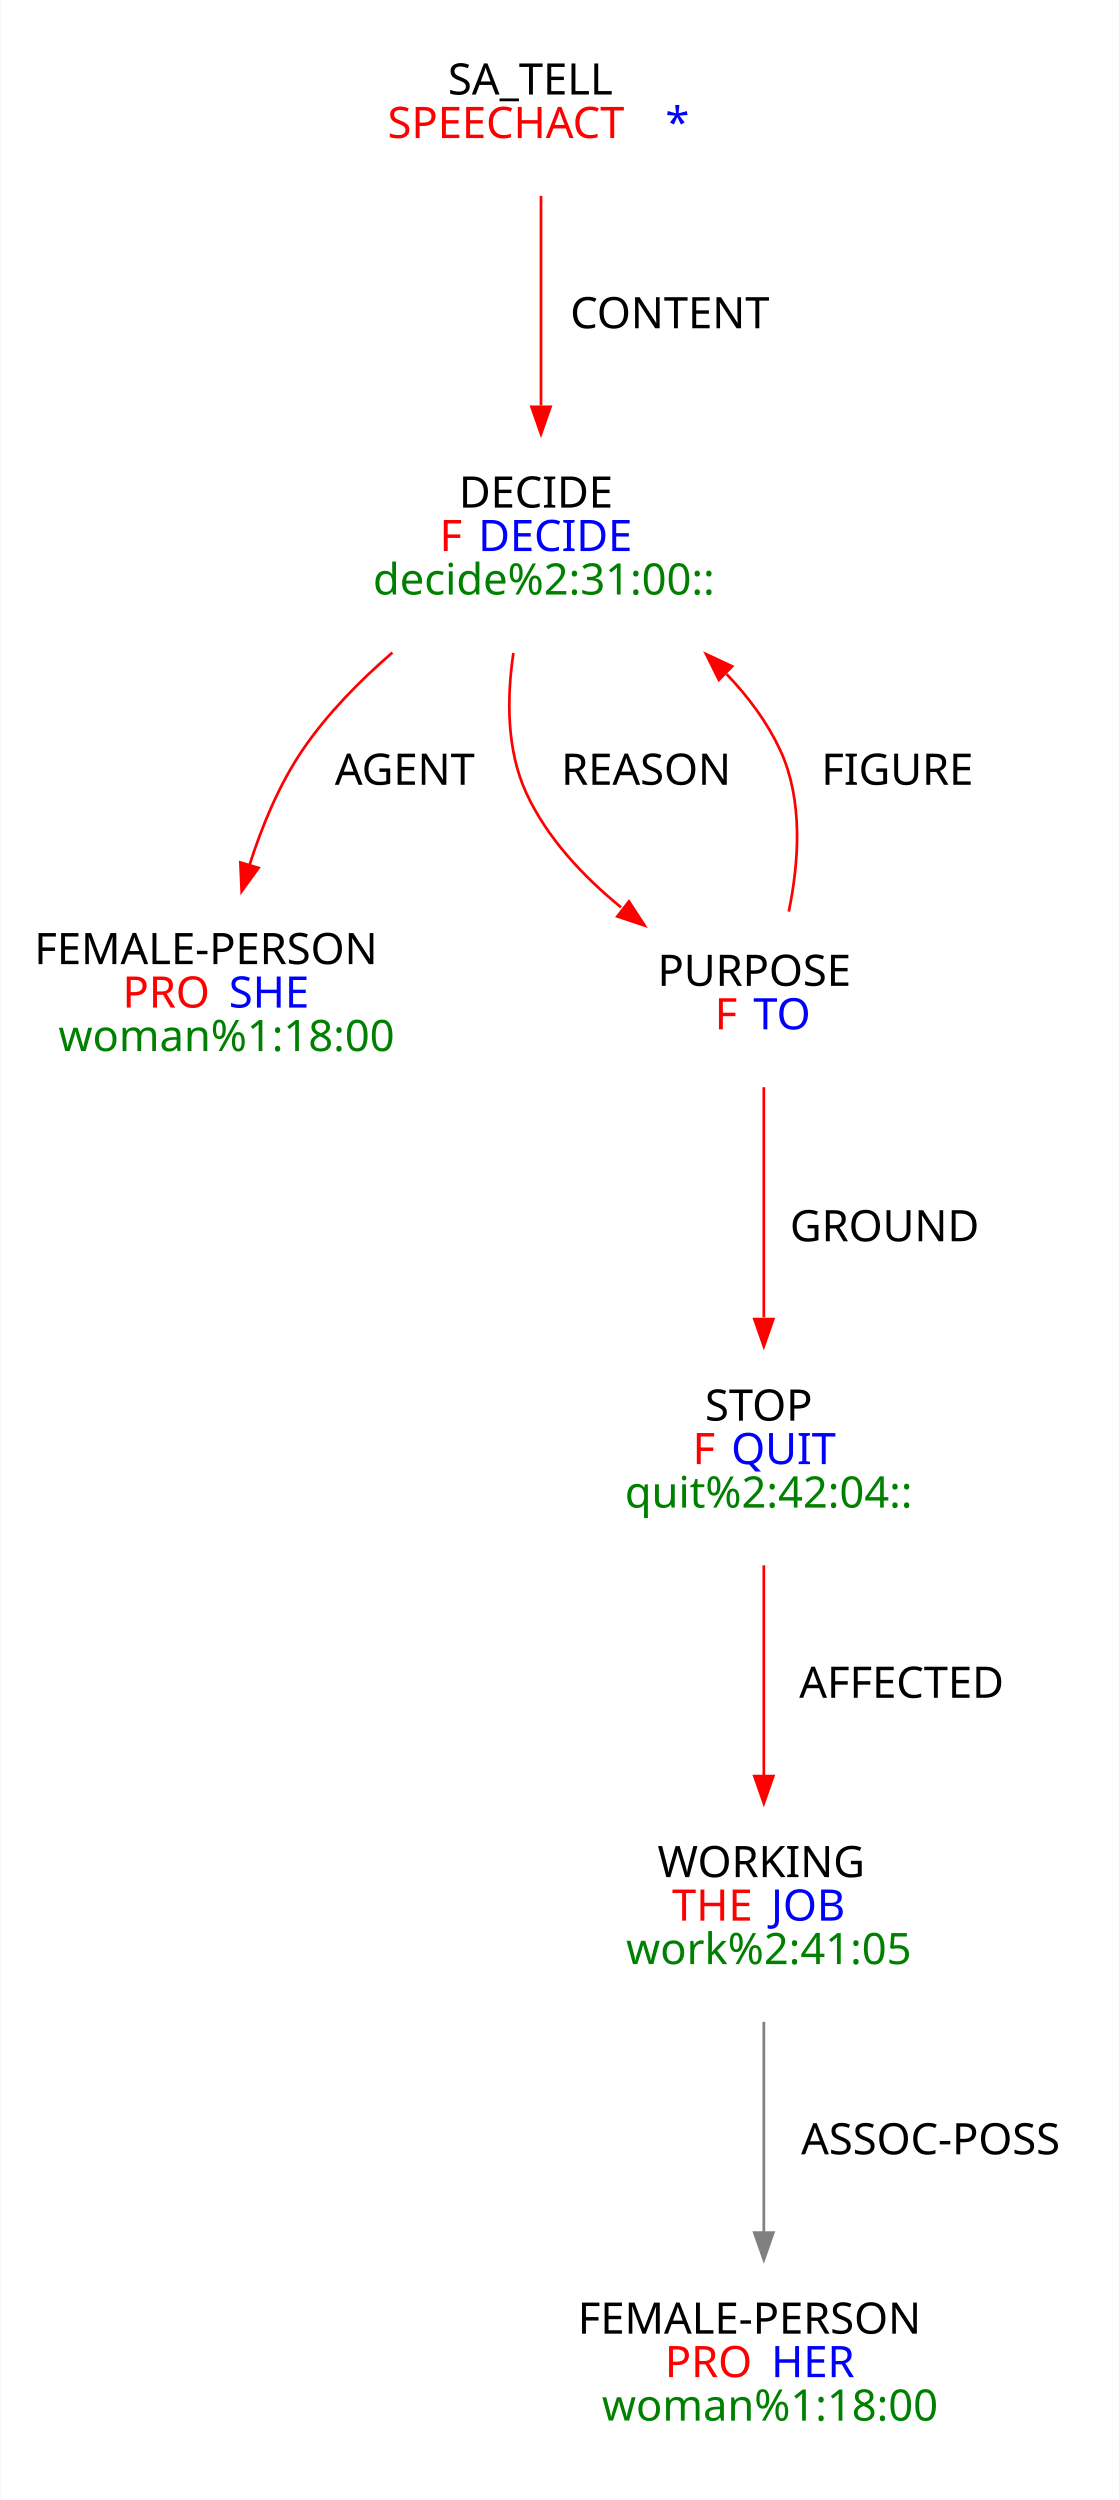
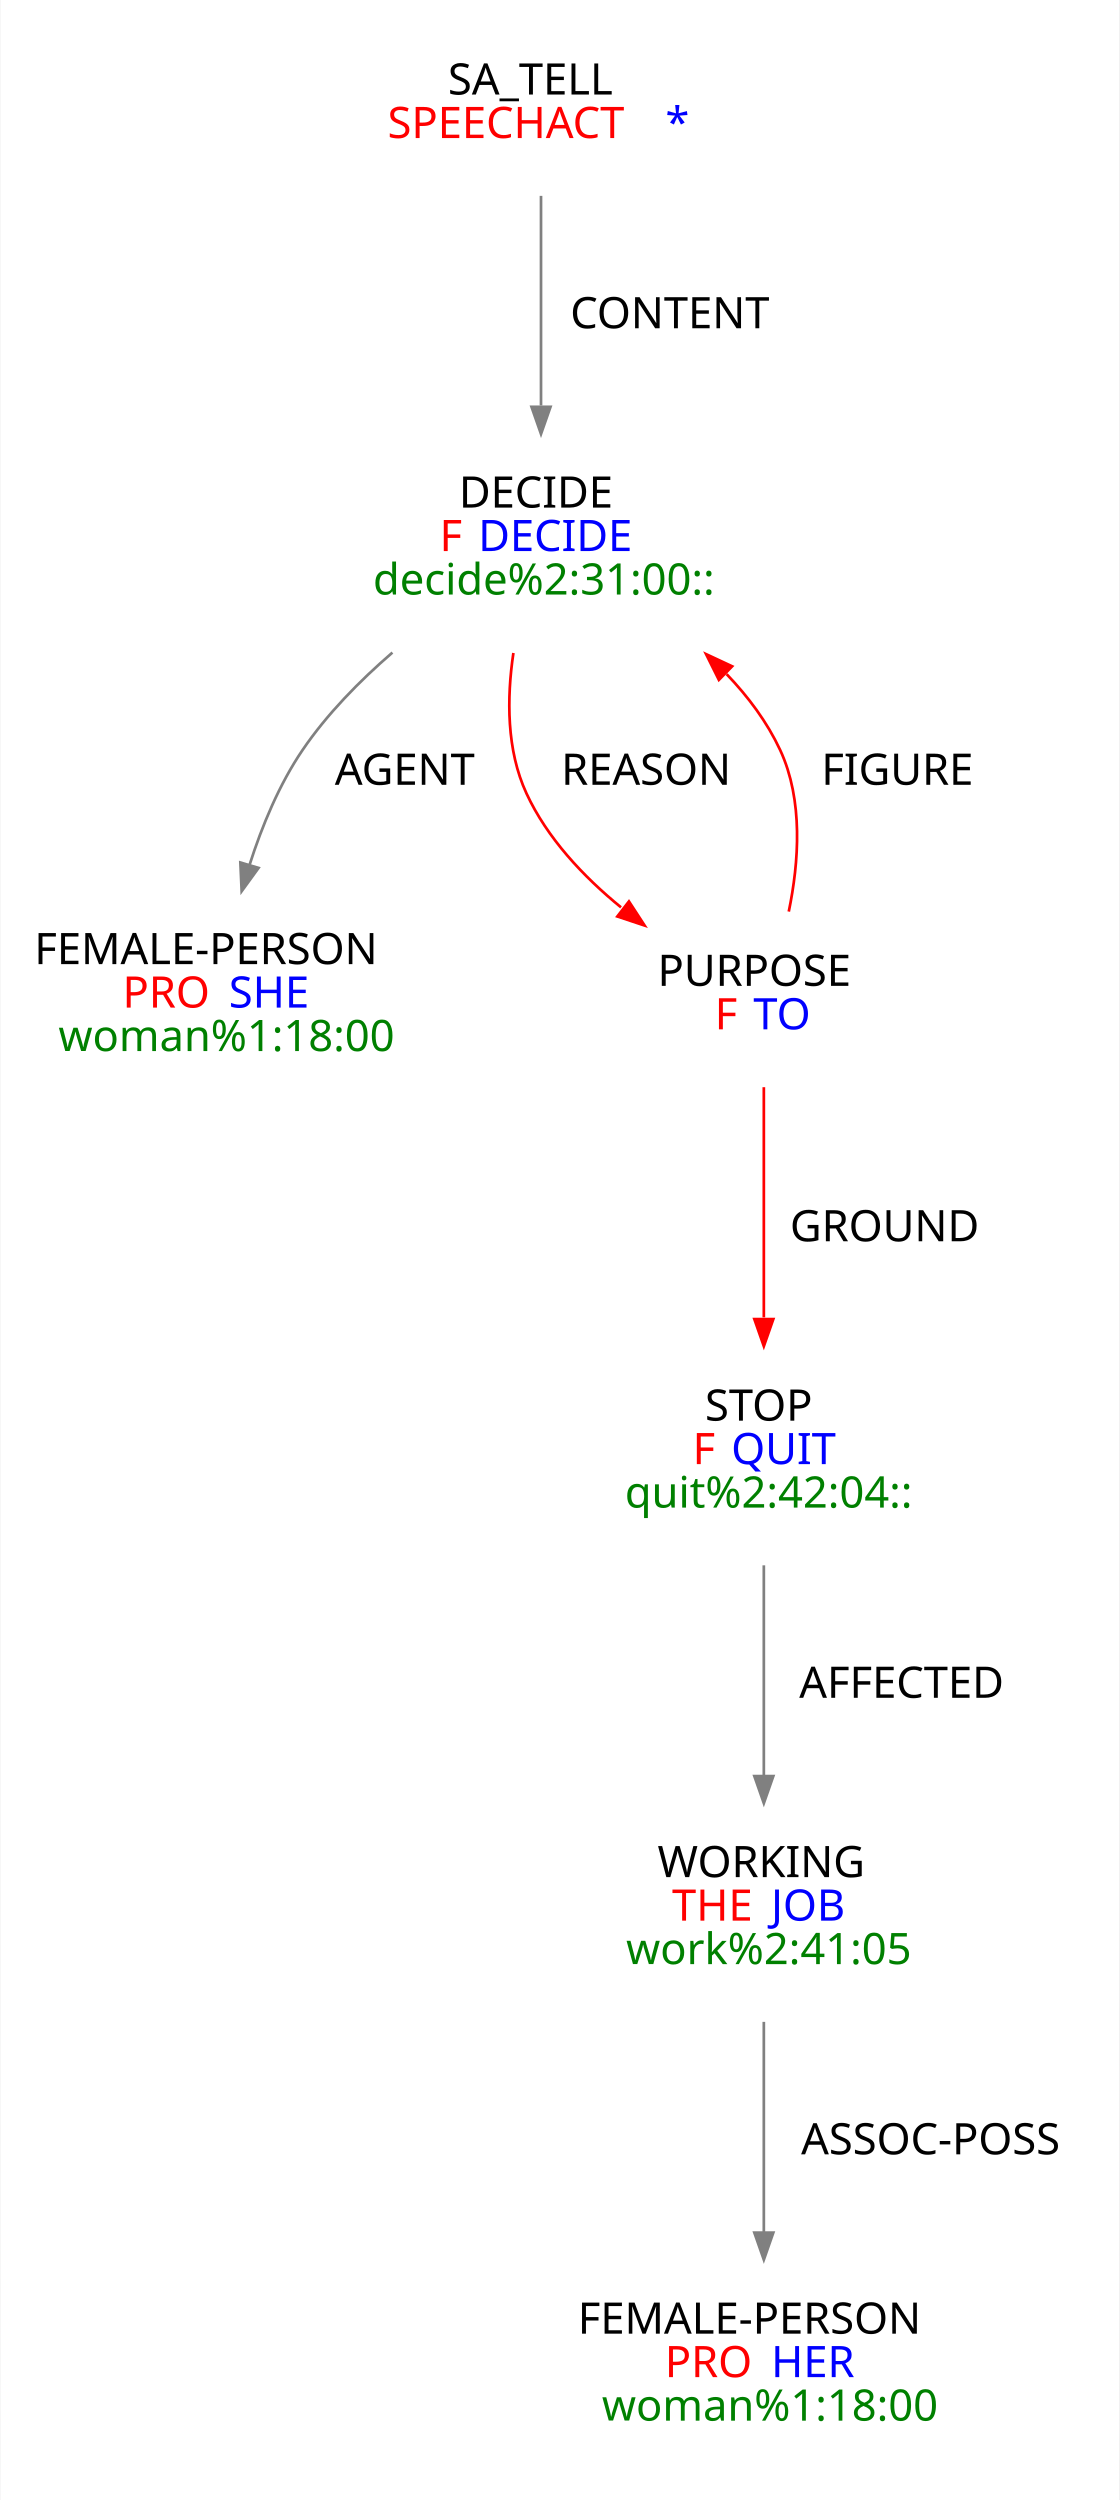
<svg xmlns="http://www.w3.org/2000/svg" xmlns:xlink="http://www.w3.org/1999/xlink" width="206pt" height="460pt" viewBox="0.00 0.00 205.81 460.00">
  <g id="graph0" class="graph" transform="scale(1 1) rotate(0) translate(4 456)">
    <polygon fill="white" stroke="transparent" points="-4,4 -4,-456 201.81,-456 201.81,4 -4,4" />
    <g id="node1" class="node">
      <g id="a_node1">
        <a xlink:href="http://trips.ihmc.us/lexicon/data/ONT::SA_TELL.xml" xlink:title="&lt;font color=&quot;green&quot;&gt;&lt;br /&gt;&lt;/font&gt; &lt;font color=&quot;black&quot;&gt;SA_TELL&lt;/font&gt; &lt;font color=&quot;green&quot;&gt;&lt;br /&gt;&lt;/font&gt; &lt;font color=&quot;red&quot;&gt;SPEECHACT&lt;/font&gt; &lt;font color=&quot;blue&quot;&gt;* &lt;/font&gt; &lt;font color=&quot;green&quot;&gt;&lt;br /&gt; &lt;/font&gt;">
          <text text-anchor="start" x="76.11" y="-438.6" font-family="Work Sans" font-size="8.00"> </text>
          <text text-anchor="start" x="78.33" y="-438.6" font-family="Work Sans" font-size="8.00">SA_TELL</text>
          <text text-anchor="start" x="112.57" y="-438.6" font-family="Work Sans" font-size="8.00"> </text>
          <text text-anchor="start" x="65" y="-430.6" font-family="Work Sans" font-size="8.00"> </text>
          <text text-anchor="start" x="67.22" y="-430.6" font-family="Work Sans" font-size="8.00" fill="red">SPEECHACT</text>
          <text text-anchor="start" x="116.12" y="-430.6" font-family="Work Sans" font-size="8.00"> </text>
          <text text-anchor="start" x="118.34" y="-430.6" font-family="Work Sans" font-size="8.00" fill="blue">* </text>
          <text text-anchor="start" x="123.68" y="-430.6" font-family="Work Sans" font-size="8.00"> </text>
          <text text-anchor="start" x="94.34" y="-422.6" font-family="Work Sans" font-size="8.00" fill="green"> </text>
        </a>
      </g>
    </g>
    <g id="node2" class="node">
      <g id="a_node2">
        <a xlink:href="http://trips.ihmc.us/lexicon/data/ONT::DECIDE.xml" xlink:title="&lt;font color=&quot;green&quot;&gt;&lt;br /&gt;&lt;/font&gt; &lt;font color=&quot;black&quot;&gt;DECIDE&lt;/font&gt; &lt;font color=&quot;green&quot;&gt;&lt;br /&gt;&lt;/font&gt; &lt;font color=&quot;red&quot;&gt;F&lt;/font&gt; &lt;font color=&quot;blue&quot;&gt;DECIDE&lt;/font&gt; &lt;font color=&quot;green&quot;&gt;&lt;br /&gt;&lt;/font&gt; &lt;font color=&quot;green&quot;&gt;decide%2:31:00::&lt;/font&gt; &lt;font color=&quot;green&quot;&gt;&lt;br /&gt; &lt;/font&gt;">
          <text text-anchor="start" x="78.12" y="-362.6" font-family="Work Sans" font-size="8.00"> </text>
          <text text-anchor="start" x="80.34" y="-362.6" font-family="Work Sans" font-size="8.00">DECIDE</text>
          <text text-anchor="start" x="110.56" y="-362.6" font-family="Work Sans" font-size="8.00"> </text>
          <text text-anchor="start" x="74.56" y="-354.6" font-family="Work Sans" font-size="8.00"> </text>
          <text text-anchor="start" x="76.78" y="-354.6" font-family="Work Sans" font-size="8.00" fill="red">F</text>
          <text text-anchor="start" x="81.67" y="-354.6" font-family="Work Sans" font-size="8.00"> </text>
          <text text-anchor="start" x="83.89" y="-354.6" font-family="Work Sans" font-size="8.00" fill="blue">DECIDE</text>
          <text text-anchor="start" x="114.12" y="-354.6" font-family="Work Sans" font-size="8.00"> </text>
          <text text-anchor="start" x="62.32" y="-346.6" font-family="Work Sans" font-size="8.00"> </text>
          <text text-anchor="start" x="64.54" y="-346.6" font-family="Work Sans" font-size="8.00" fill="green">decide%2:31:00::</text>
          <text text-anchor="start" x="126.36" y="-346.6" font-family="Work Sans" font-size="8.00"> </text>
          <text text-anchor="start" x="94.34" y="-338.6" font-family="Work Sans" font-size="8.00" fill="green"> </text>
        </a>
      </g>
    </g>
-     <g id="edge2" class="edge">
-       <path fill="none" stroke="red" stroke-width="0.5" d="M95.45,-419.96C95.45,-409.04 95.45,-394.02 95.45,-381.39" />
-       <polygon fill="red" stroke="red" stroke-width="0.5" points="97.2,-381.14 95.45,-376.14 93.7,-381.14 97.2,-381.14" />
+     <g id="edge4" class="edge">
+       <path fill="none" stroke="grey" stroke-width="0.5" d="M95.45,-419.96C95.45,-409.04 95.45,-394.02 95.45,-381.39" />
+       <polygon fill="grey" stroke="grey" stroke-width="0.5" points="97.2,-381.14 95.45,-376.14 93.7,-381.14 97.2,-381.14" />
      <text text-anchor="middle" x="119.16" y="-395.6" font-family="Work Sans" font-size="8.00"> CONTENT   </text>
    </g>
    <g id="node3" class="node">
      <g id="a_node3">
        <a xlink:href="http://trips.ihmc.us/lexicon/data/ONT::FEMALE-PERSON.xml" xlink:title="&lt;font color=&quot;green&quot;&gt;&lt;br /&gt;&lt;/font&gt; &lt;font color=&quot;black&quot;&gt;FEMALE-PERSON&lt;/font&gt; &lt;font color=&quot;green&quot;&gt;&lt;br /&gt;&lt;/font&gt; &lt;font color=&quot;red&quot;&gt;PRO&lt;/font&gt; &lt;font color=&quot;blue&quot;&gt;SHE&lt;/font&gt; &lt;font color=&quot;green&quot;&gt;&lt;br /&gt;&lt;/font&gt; &lt;font color=&quot;green&quot;&gt;woman%1:18:00&lt;/font&gt; &lt;font color=&quot;green&quot;&gt;&lt;br /&gt; &lt;/font&gt;">
          <text text-anchor="start" x="0" y="-278.6" font-family="Work Sans" font-size="8.00"> </text>
          <text text-anchor="start" x="2.22" y="-278.6" font-family="Work Sans" font-size="8.00">FEMALE-PERSON</text>
          <text text-anchor="start" x="70.68" y="-278.6" font-family="Work Sans" font-size="8.00"> </text>
          <text text-anchor="start" x="16.22" y="-270.6" font-family="Work Sans" font-size="8.00"> </text>
          <text text-anchor="start" x="18.45" y="-270.6" font-family="Work Sans" font-size="8.00" fill="red">PRO</text>
          <text text-anchor="start" x="35.78" y="-270.6" font-family="Work Sans" font-size="8.00"> </text>
          <text text-anchor="start" x="38.01" y="-270.6" font-family="Work Sans" font-size="8.00" fill="blue">SHE</text>
          <text text-anchor="start" x="54.46" y="-270.6" font-family="Work Sans" font-size="8.00"> </text>
          <text text-anchor="start" x="4.43" y="-262.6" font-family="Work Sans" font-size="8.00"> </text>
          <text text-anchor="start" x="6.65" y="-262.6" font-family="Work Sans" font-size="8.00" fill="green">woman%1:18:00</text>
          <text text-anchor="start" x="66.25" y="-262.6" font-family="Work Sans" font-size="8.00"> </text>
          <text text-anchor="start" x="35.34" y="-254.6" font-family="Work Sans" font-size="8.00" fill="green"> </text>
        </a>
      </g>
    </g>
    <g id="edge5" class="edge">
-       <path fill="none" stroke="red" stroke-width="0.5" d="M68.11,-335.93C62.03,-330.68 56.06,-324.59 51.58,-318 47.29,-311.69 44.12,-304.05 41.83,-296.88" />
-       <polygon fill="red" stroke="red" stroke-width="0.5" points="43.48,-296.3 40.37,-292.01 40.13,-297.3 43.48,-296.3" />
+       <path fill="none" stroke="grey" stroke-width="0.5" d="M68.11,-335.93C62.03,-330.68 56.06,-324.59 51.58,-318 47.29,-311.69 44.12,-304.05 41.83,-296.88" />
+       <polygon fill="grey" stroke="grey" stroke-width="0.5" points="43.48,-296.3 40.37,-292.01 40.13,-297.3 43.48,-296.3" />
      <text text-anchor="middle" x="70.39" y="-311.6" font-family="Work Sans" font-size="8.00"> AGENT   </text>
    </g>
    <g id="node4" class="node">
      <g id="a_node4">
        <a xlink:href="http://trips.ihmc.us/lexicon/data/ONT::PURPOSE.xml" xlink:title="&lt;font color=&quot;green&quot;&gt;&lt;br /&gt;&lt;/font&gt; &lt;font color=&quot;black&quot;&gt;PURPOSE&lt;/font&gt; &lt;font color=&quot;green&quot;&gt;&lt;br /&gt;&lt;/font&gt; &lt;font color=&quot;red&quot;&gt;F&lt;/font&gt; &lt;font color=&quot;blue&quot;&gt;TO&lt;/font&gt; &lt;font color=&quot;green&quot;&gt;&lt;br /&gt; &lt;/font&gt;">
          <text text-anchor="start" x="114.67" y="-274.6" font-family="Work Sans" font-size="8.00"> </text>
          <text text-anchor="start" x="116.89" y="-274.6" font-family="Work Sans" font-size="8.00">PURPOSE</text>
          <text text-anchor="start" x="156.01" y="-274.6" font-family="Work Sans" font-size="8.00"> </text>
          <text text-anchor="start" x="125.19" y="-266.6" font-family="Work Sans" font-size="8.00"> </text>
          <text text-anchor="start" x="127.41" y="-266.6" font-family="Work Sans" font-size="8.00" fill="red">F</text>
          <text text-anchor="start" x="132.3" y="-266.6" font-family="Work Sans" font-size="8.00"> </text>
          <text text-anchor="start" x="134.52" y="-266.6" font-family="Work Sans" font-size="8.00" fill="blue">TO</text>
          <text text-anchor="start" x="145.49" y="-266.6" font-family="Work Sans" font-size="8.00"> </text>
          <text text-anchor="start" x="135.34" y="-258.6" font-family="Work Sans" font-size="8.00" fill="green"> </text>
        </a>
      </g>
    </g>
    <g id="edge7" class="edge">
      <path fill="none" stroke="red" stroke-width="0.5" d="M90.37,-335.85C89.14,-327.56 89.09,-317.95 92.78,-310 96.58,-301.79 103.21,-294.73 110.17,-289.05" />
      <polygon fill="red" stroke="red" stroke-width="0.5" points="111.63,-290.14 114.52,-285.7 109.49,-287.37 111.63,-290.14" />
      <text text-anchor="middle" x="114.79" y="-311.6" font-family="Work Sans" font-size="8.00"> REASON   </text>
    </g>
-     <g id="edge4" class="edge">
+     <g id="edge1" class="edge">
      <path fill="none" stroke="red" stroke-width="0.5" d="M141.04,-288.27C142.91,-297.31 143.75,-308.77 139.45,-318 137.06,-323.13 133.58,-327.8 129.6,-331.96" />
      <polygon fill="red" stroke="red" stroke-width="0.5" points="128.18,-330.9 125.82,-335.64 130.62,-333.4 128.18,-330.9" />
      <text text-anchor="middle" x="161.01" y="-311.6" font-family="Work Sans" font-size="8.00"> FIGURE   </text>
    </g>
    <g id="node5" class="node">
      <g id="a_node5">
        <a xlink:href="http://trips.ihmc.us/lexicon/data/ONT::STOP.xml" xlink:title="&lt;font color=&quot;green&quot;&gt;&lt;br /&gt;&lt;/font&gt; &lt;font color=&quot;black&quot;&gt;STOP&lt;/font&gt; &lt;font color=&quot;green&quot;&gt;&lt;br /&gt;&lt;/font&gt; &lt;font color=&quot;red&quot;&gt;F&lt;/font&gt; &lt;font color=&quot;blue&quot;&gt;QUIT&lt;/font&gt; &lt;font color=&quot;green&quot;&gt;&lt;br /&gt;&lt;/font&gt; &lt;font color=&quot;green&quot;&gt;quit%2:42:04::&lt;/font&gt; &lt;font color=&quot;green&quot;&gt;&lt;br /&gt; &lt;/font&gt;">
          <text text-anchor="start" x="123.41" y="-194.6" font-family="Work Sans" font-size="8.00"> </text>
          <text text-anchor="start" x="125.63" y="-194.6" font-family="Work Sans" font-size="8.00">STOP</text>
          <text text-anchor="start" x="147.27" y="-194.6" font-family="Work Sans" font-size="8.00"> </text>
          <text text-anchor="start" x="121.12" y="-186.6" font-family="Work Sans" font-size="8.00"> </text>
          <text text-anchor="start" x="123.34" y="-186.6" font-family="Work Sans" font-size="8.00" fill="red">F</text>
          <text text-anchor="start" x="128.23" y="-186.6" font-family="Work Sans" font-size="8.00"> </text>
          <text text-anchor="start" x="130.45" y="-186.6" font-family="Work Sans" font-size="8.00" fill="blue">QUIT</text>
          <text text-anchor="start" x="149.56" y="-186.6" font-family="Work Sans" font-size="8.00"> </text>
          <text text-anchor="start" x="108.65" y="-178.6" font-family="Work Sans" font-size="8.00"> </text>
          <text text-anchor="start" x="110.88" y="-178.6" font-family="Work Sans" font-size="8.00" fill="green">quit%2:42:04::</text>
          <text text-anchor="start" x="162.03" y="-178.6" font-family="Work Sans" font-size="8.00"> </text>
          <text text-anchor="start" x="135.34" y="-170.6" font-family="Work Sans" font-size="8.00" fill="green"> </text>
        </a>
      </g>
    </g>
-     <g id="edge1" class="edge">
+     <g id="edge2" class="edge">
      <path fill="none" stroke="red" stroke-width="0.5" d="M136.45,-255.96C136.45,-244.12 136.45,-227.38 136.45,-213.6" />
      <polygon fill="red" stroke="red" stroke-width="0.5" points="138.2,-213.29 136.45,-208.29 134.7,-213.29 138.2,-213.29" />
      <text text-anchor="middle" x="158.67" y="-227.6" font-family="Work Sans" font-size="8.00"> GROUND   </text>
    </g>
    <g id="node6" class="node">
      <g id="a_node6">
        <a xlink:href="http://trips.ihmc.us/lexicon/data/ONT::WORKING.xml" xlink:title="&lt;font color=&quot;green&quot;&gt;&lt;br /&gt;&lt;/font&gt; &lt;font color=&quot;black&quot;&gt;WORKING&lt;/font&gt; &lt;font color=&quot;green&quot;&gt;&lt;br /&gt;&lt;/font&gt; &lt;font color=&quot;red&quot;&gt;THE&lt;/font&gt; &lt;font color=&quot;blue&quot;&gt;JOB&lt;/font&gt; &lt;font color=&quot;green&quot;&gt;&lt;br /&gt;&lt;/font&gt; &lt;font color=&quot;green&quot;&gt;work%2:41:05&lt;/font&gt; &lt;font color=&quot;green&quot;&gt;&lt;br /&gt; &lt;/font&gt;">
          <text text-anchor="start" x="114.67" y="-110.6" font-family="Work Sans" font-size="8.00"> </text>
          <text text-anchor="start" x="116.9" y="-110.6" font-family="Work Sans" font-size="8.00">WORKING</text>
          <text text-anchor="start" x="156.01" y="-110.6" font-family="Work Sans" font-size="8.00"> </text>
          <text text-anchor="start" x="117.34" y="-102.6" font-family="Work Sans" font-size="8.00"> </text>
          <text text-anchor="start" x="119.56" y="-102.6" font-family="Work Sans" font-size="8.00" fill="red">THE</text>
          <text text-anchor="start" x="135.56" y="-102.6" font-family="Work Sans" font-size="8.00"> </text>
          <text text-anchor="start" x="137.78" y="-102.6" font-family="Work Sans" font-size="8.00" fill="blue">JOB</text>
          <text text-anchor="start" x="153.34" y="-102.6" font-family="Work Sans" font-size="8.00"> </text>
          <text text-anchor="start" x="108.88" y="-94.6" font-family="Work Sans" font-size="8.00"> </text>
          <text text-anchor="start" x="111.1" y="-94.6" font-family="Work Sans" font-size="8.00" fill="green">work%2:41:05</text>
          <text text-anchor="start" x="161.8" y="-94.6" font-family="Work Sans" font-size="8.00"> </text>
          <text text-anchor="start" x="135.34" y="-86.6" font-family="Work Sans" font-size="8.00" fill="green"> </text>
        </a>
      </g>
    </g>
-     <g id="edge6" class="edge">
-       <path fill="none" stroke="red" stroke-width="0.5" d="M136.45,-167.98C136.45,-156.47 136.45,-141.68 136.45,-129.33" />
-       <polygon fill="red" stroke="red" stroke-width="0.5" points="138.2,-129.2 136.45,-124.2 134.7,-129.2 138.2,-129.2" />
+     <g id="edge3" class="edge">
+       <path fill="none" stroke="grey" stroke-width="0.5" d="M136.45,-167.98C136.45,-156.47 136.45,-141.68 136.45,-129.33" />
+       <polygon fill="grey" stroke="grey" stroke-width="0.5" points="138.2,-129.2 136.45,-124.2 134.7,-129.2 138.2,-129.2" />
      <text text-anchor="middle" x="161.79" y="-143.6" font-family="Work Sans" font-size="8.00"> AFFECTED   </text>
    </g>
    <g id="node7" class="node">
      <g id="a_node7">
        <a xlink:href="http://trips.ihmc.us/lexicon/data/ONT::FEMALE-PERSON.xml" xlink:title="&lt;font color=&quot;green&quot;&gt;&lt;br /&gt;&lt;/font&gt; &lt;font color=&quot;black&quot;&gt;FEMALE-PERSON&lt;/font&gt; &lt;font color=&quot;green&quot;&gt;&lt;br /&gt;&lt;/font&gt; &lt;font color=&quot;red&quot;&gt;PRO&lt;/font&gt; &lt;font color=&quot;blue&quot;&gt;HER&lt;/font&gt; &lt;font color=&quot;green&quot;&gt;&lt;br /&gt;&lt;/font&gt; &lt;font color=&quot;green&quot;&gt;woman%1:18:00&lt;/font&gt; &lt;font color=&quot;green&quot;&gt;&lt;br /&gt; &lt;/font&gt;">
          <text text-anchor="start" x="100" y="-26.6" font-family="Work Sans" font-size="8.00"> </text>
          <text text-anchor="start" x="102.22" y="-26.6" font-family="Work Sans" font-size="8.00">FEMALE-PERSON</text>
          <text text-anchor="start" x="170.68" y="-26.6" font-family="Work Sans" font-size="8.00"> </text>
          <text text-anchor="start" x="116" y="-18.6" font-family="Work Sans" font-size="8.00"> </text>
          <text text-anchor="start" x="118.23" y="-18.6" font-family="Work Sans" font-size="8.00" fill="red">PRO</text>
          <text text-anchor="start" x="135.56" y="-18.6" font-family="Work Sans" font-size="8.00"> </text>
          <text text-anchor="start" x="137.79" y="-18.6" font-family="Work Sans" font-size="8.00" fill="blue">HER</text>
          <text text-anchor="start" x="154.68" y="-18.6" font-family="Work Sans" font-size="8.00"> </text>
          <text text-anchor="start" x="104.43" y="-10.6" font-family="Work Sans" font-size="8.00"> </text>
          <text text-anchor="start" x="106.65" y="-10.6" font-family="Work Sans" font-size="8.00" fill="green">woman%1:18:00</text>
          <text text-anchor="start" x="166.25" y="-10.6" font-family="Work Sans" font-size="8.00"> </text>
          <text text-anchor="start" x="135.34" y="-2.6" font-family="Work Sans" font-size="8.00" fill="green"> </text>
        </a>
      </g>
    </g>
-     <g id="edge3" class="edge">
+     <g id="edge6" class="edge">
      <path fill="none" stroke="grey" stroke-width="0.5" d="M136.45,-83.98C136.45,-72.47 136.45,-57.68 136.45,-45.33" />
      <polygon fill="grey" stroke="grey" stroke-width="0.5" points="138.2,-45.2 136.45,-40.2 134.7,-45.2 138.2,-45.2" />
      <text text-anchor="middle" x="167.13" y="-59.6" font-family="Work Sans" font-size="8.00"> ASSOC-POSS   </text>
    </g>
  </g>
</svg>
